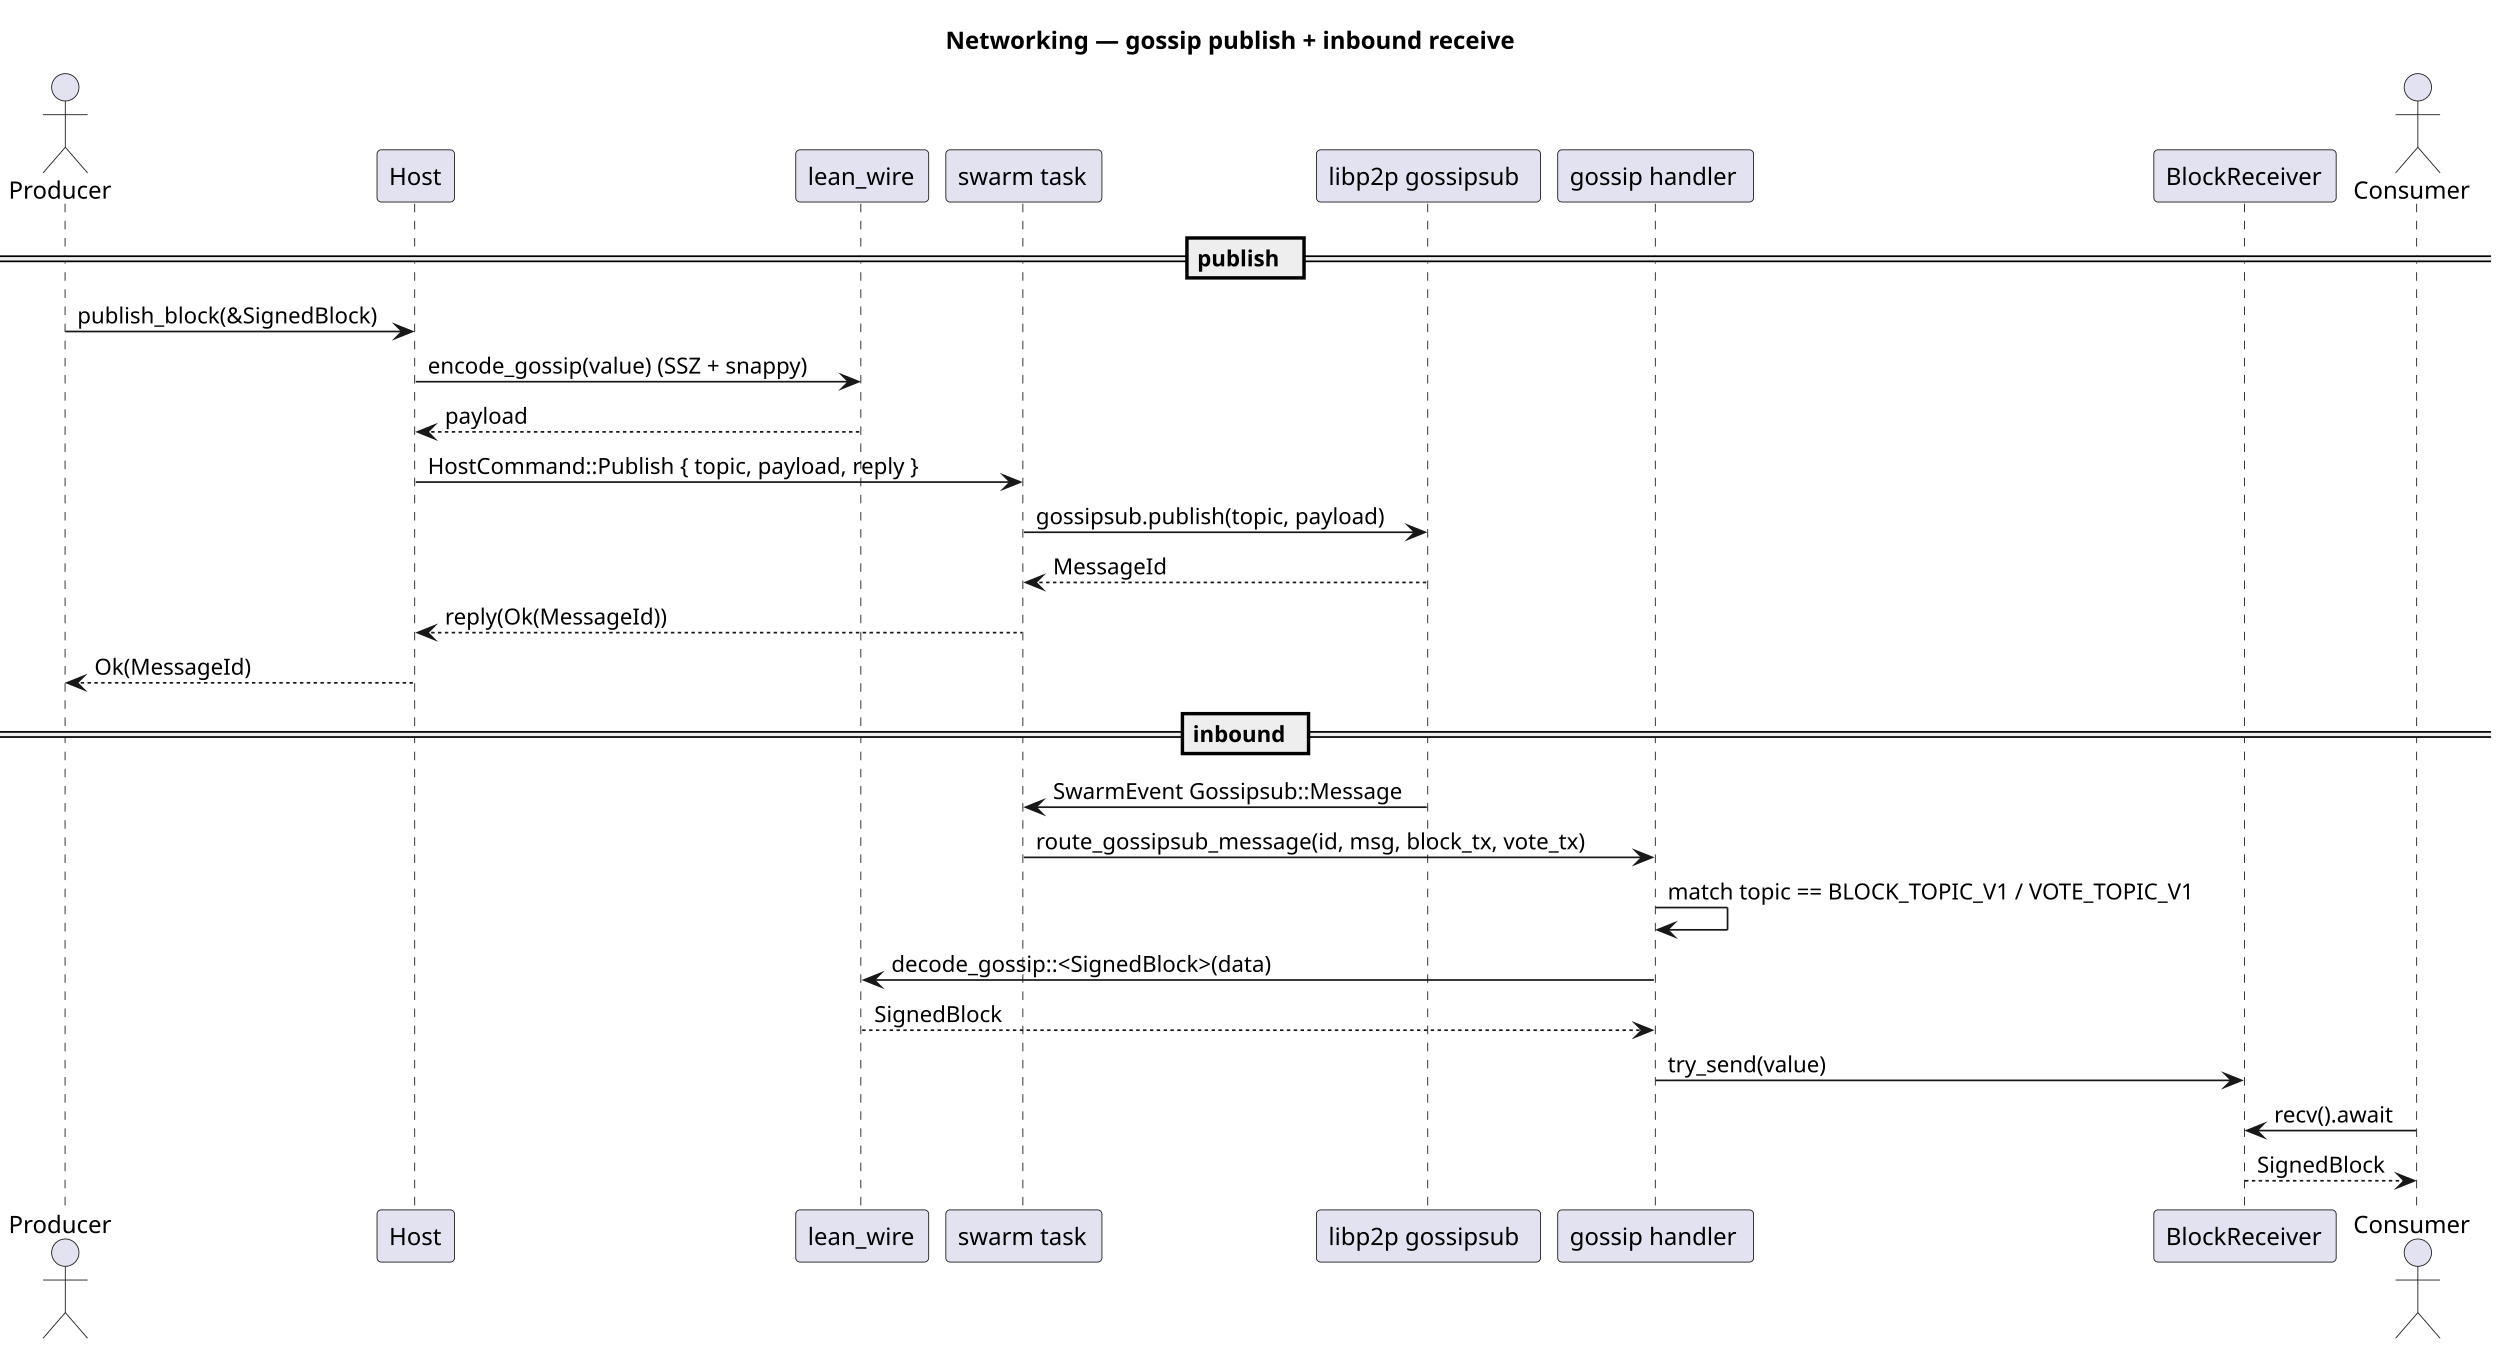
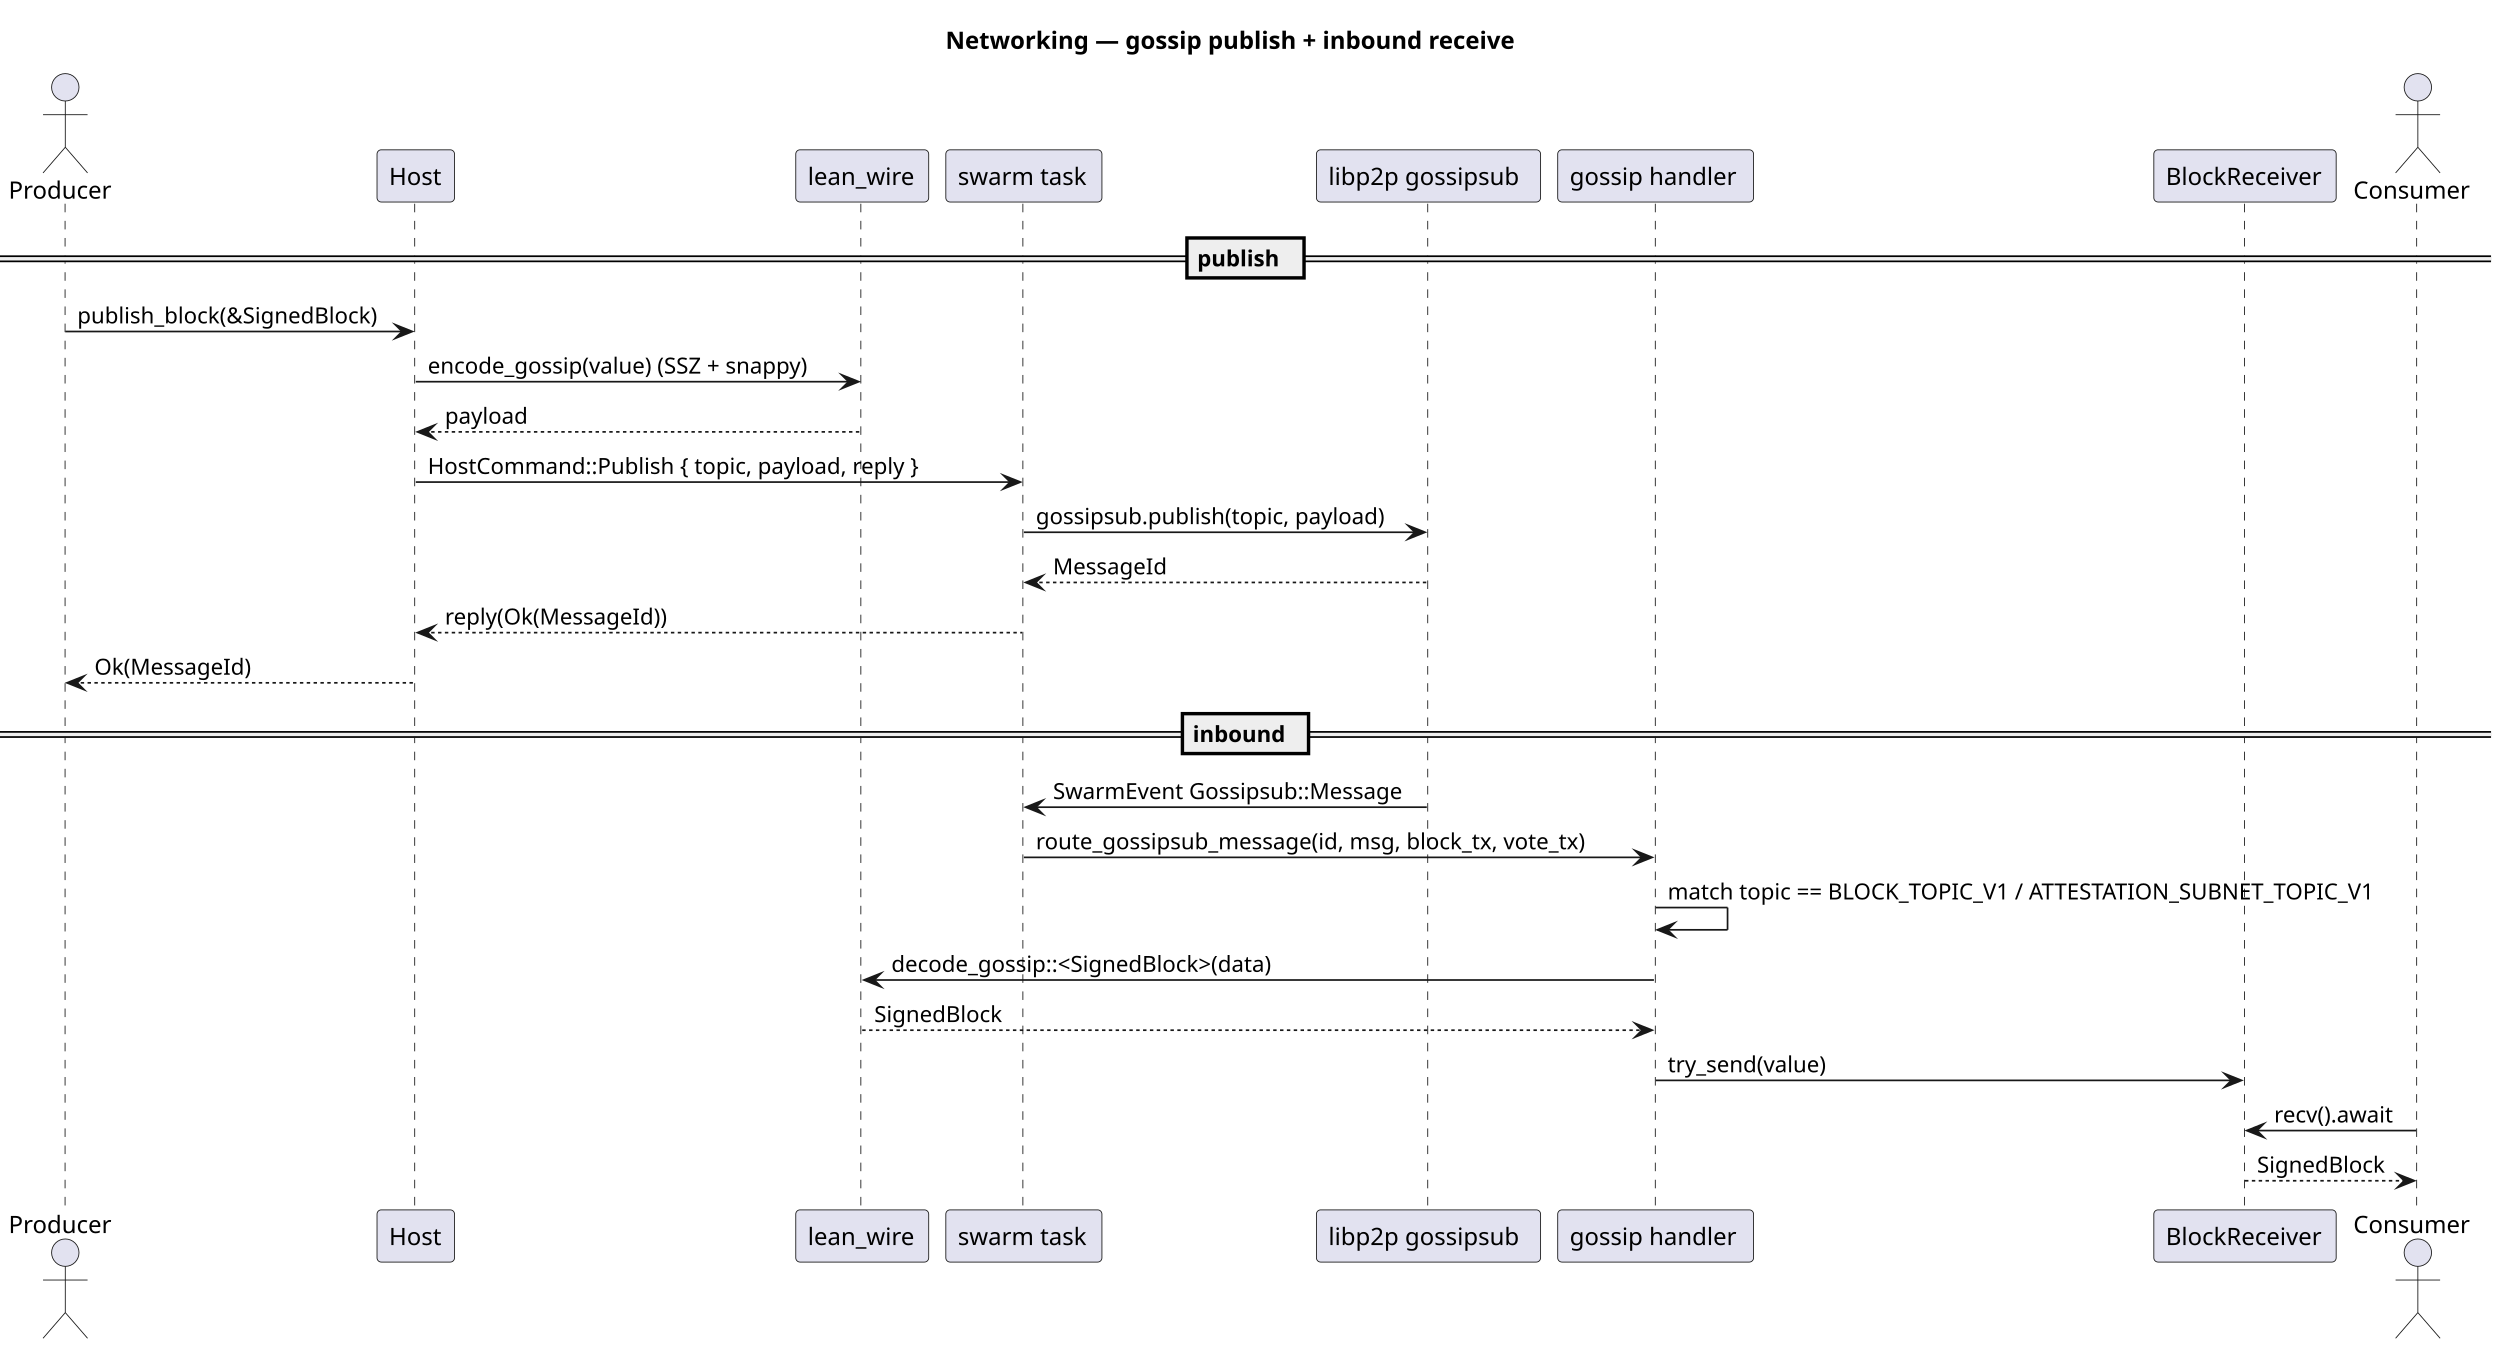
<svg xmlns="http://www.w3.org/2000/svg" contentStyleType="text/css" data-diagram-type="SEQUENCE" height="790px" preserveAspectRatio="none" style="width:1460px;height:790px;background:#FFFFFF;" version="1.1" viewBox="0 0 1460 790" width="1460px" zoomAndPan="magnify">
  <defs />
  <g>
    <g class="title" data-source-line="1">
      <text fill="#000000" font-family="sans-serif" font-size="14" font-weight="700" lengthAdjust="spacing" textLength="349.398" x="552.164" y="28.535">Networking — gossip publish + inbound receive</text>
    </g>
    <g class="participant-lifeline" data-entity-uid="part1" data-qualified-name="Producer" data-source-line="3" id="part1-lifeline">
      <g>
        <rect fill="#000000" fill-opacity="0" height="588.59" width="8" x="34.133" y="118.977" />
        <line style="stroke:#181818;stroke-width:0.5;stroke-dasharray:5,5;" x1="38" x2="38" y1="118.977" y2="707.566" />
      </g>
    </g>
    <g class="participant-lifeline" data-entity-uid="part2" data-qualified-name="Host" data-source-line="4" id="part2-lifeline">
      <g>
        <rect fill="#000000" fill-opacity="0" height="588.59" width="8" x="238.812" y="118.977" />
        <line style="stroke:#181818;stroke-width:0.5;stroke-dasharray:5,5;" x1="242.182" x2="242.182" y1="118.977" y2="707.566" />
      </g>
    </g>
    <g class="participant-lifeline" data-entity-uid="part3" data-qualified-name="Wire" data-source-line="5" id="part3-lifeline">
      <g>
        <rect fill="#000000" fill-opacity="0" height="588.59" width="8" x="499.542" y="118.977" />
        <line style="stroke:#181818;stroke-width:0.5;stroke-dasharray:5,5;" x1="502.728" x2="502.728" y1="118.977" y2="707.566" />
      </g>
    </g>
    <g class="participant-lifeline" data-entity-uid="part4" data-qualified-name="Swarm" data-source-line="6" id="part4-lifeline">
      <g>
        <rect fill="#000000" fill-opacity="0" height="588.59" width="8" x="593.942" y="118.977" />
        <line style="stroke:#181818;stroke-width:0.5;stroke-dasharray:5,5;" x1="597.356" x2="597.356" y1="118.977" y2="707.566" />
      </g>
    </g>
    <g class="participant-lifeline" data-entity-uid="part5" data-qualified-name="Gossip" data-source-line="7" id="part5-lifeline">
      <g>
        <rect fill="#000000" fill-opacity="0" height="588.59" width="8" x="830.246" y="118.977" />
        <line style="stroke:#181818;stroke-width:0.5;stroke-dasharray:5,5;" x1="833.792" x2="833.792" y1="118.977" y2="707.566" />
      </g>
    </g>
    <g class="participant-lifeline" data-entity-uid="part6" data-qualified-name="Handler" data-source-line="8" id="part6-lifeline">
      <g>
        <rect fill="#000000" fill-opacity="0" height="588.59" width="8" x="962.893" y="118.977" />
        <line style="stroke:#181818;stroke-width:0.5;stroke-dasharray:5,5;" x1="966.7" x2="966.7" y1="118.977" y2="707.566" />
      </g>
    </g>
    <g class="participant-lifeline" data-entity-uid="part7" data-qualified-name="Rx" data-source-line="9" id="part7-lifeline">
      <g>
        <rect fill="#000000" fill-opacity="0" height="588.59" width="8" x="1307.079" y="118.977" />
        <line style="stroke:#181818;stroke-width:0.5;stroke-dasharray:5,5;" x1="1310.83" x2="1310.83" y1="118.977" y2="707.566" />
      </g>
    </g>
    <g class="participant-lifeline" data-entity-uid="part8" data-qualified-name="Consumer" data-source-line="10" id="part8-lifeline">
      <g>
        <rect fill="#000000" fill-opacity="0" height="588.59" width="8" x="1408.026" y="118.977" />
        <line style="stroke:#181818;stroke-width:0.5;stroke-dasharray:5,5;" x1="1411.327" x2="1411.327" y1="118.977" y2="707.566" />
      </g>
    </g>
    <g class="participant participant-head" data-entity-uid="part1" data-qualified-name="Producer" data-source-line="3" id="part1-head">
      <text fill="#000000" font-family="sans-serif" font-size="14" lengthAdjust="spacing" textLength="60.266" x="5" y="116.023">Producer</text>
      <ellipse cx="38.133" cy="50.988" fill="#E2E2F0" rx="8" ry="8" style="stroke:#181818;stroke-width:0.5;" />
      <path d="M38.133,58.988 L38.133,85.988 M25.133,66.988 L51.133,66.988 M38.133,85.988 L25.133,100.988 M38.133,85.988 L51.133,100.988" fill="none" style="stroke:#181818;stroke-width:0.5;" />
    </g>
    <g class="participant participant-tail" data-entity-uid="part1" data-qualified-name="Producer" data-source-line="3" id="part1-tail">
      <text fill="#000000" font-family="sans-serif" font-size="14" lengthAdjust="spacing" textLength="60.266" x="5" y="720.102">Producer</text>
      <ellipse cx="38.133" cy="731.555" fill="#E2E2F0" rx="8" ry="8" style="stroke:#181818;stroke-width:0.5;" />
      <path d="M38.133,739.555 L38.133,766.555 M25.133,747.555 L51.133,747.555 M38.133,766.555 L25.133,781.555 M38.133,766.555 L51.133,781.555" fill="none" style="stroke:#181818;stroke-width:0.5;" />
    </g>
    <g class="participant participant-head" data-entity-uid="part2" data-qualified-name="Host" data-source-line="4" id="part2-head">
      <rect fill="#E2E2F0" height="30.488" rx="2.5" ry="2.5" style="stroke:#181818;stroke-width:0.5;" width="45.261" x="220.182" y="87.488" />
      <text fill="#000000" font-family="sans-serif" font-size="14" lengthAdjust="spacing" textLength="31.261" x="227.182" y="108.023">Host</text>
    </g>
    <g class="participant participant-tail" data-entity-uid="part2" data-qualified-name="Host" data-source-line="4" id="part2-tail">
      <rect fill="#E2E2F0" height="30.488" rx="2.5" ry="2.5" style="stroke:#181818;stroke-width:0.5;" width="45.261" x="220.182" y="706.566" />
      <text fill="#000000" font-family="sans-serif" font-size="14" lengthAdjust="spacing" textLength="31.261" x="227.182" y="727.102">Host</text>
    </g>
    <g class="participant participant-head" data-entity-uid="part3" data-qualified-name="Wire" data-source-line="5" id="part3-head">
      <rect fill="#E2E2F0" height="30.488" rx="2.5" ry="2.5" style="stroke:#181818;stroke-width:0.5;" width="77.629" x="464.728" y="87.488" />
      <text fill="#000000" font-family="sans-serif" font-size="14" lengthAdjust="spacing" textLength="63.629" x="471.728" y="108.023">lean_wire</text>
    </g>
    <g class="participant participant-tail" data-entity-uid="part3" data-qualified-name="Wire" data-source-line="5" id="part3-tail">
      <rect fill="#E2E2F0" height="30.488" rx="2.5" ry="2.5" style="stroke:#181818;stroke-width:0.5;" width="77.629" x="464.728" y="706.566" />
      <text fill="#000000" font-family="sans-serif" font-size="14" lengthAdjust="spacing" textLength="63.629" x="471.728" y="727.102">lean_wire</text>
    </g>
    <g class="participant participant-head" data-entity-uid="part4" data-qualified-name="Swarm" data-source-line="6" id="part4-head">
      <rect fill="#E2E2F0" height="30.488" rx="2.5" ry="2.5" style="stroke:#181818;stroke-width:0.5;" width="91.171" x="552.356" y="87.488" />
      <text fill="#000000" font-family="sans-serif" font-size="14" lengthAdjust="spacing" textLength="77.171" x="559.356" y="108.023">swarm task</text>
    </g>
    <g class="participant participant-tail" data-entity-uid="part4" data-qualified-name="Swarm" data-source-line="6" id="part4-tail">
      <rect fill="#E2E2F0" height="30.488" rx="2.5" ry="2.5" style="stroke:#181818;stroke-width:0.5;" width="91.171" x="552.356" y="706.566" />
      <text fill="#000000" font-family="sans-serif" font-size="14" lengthAdjust="spacing" textLength="77.171" x="559.356" y="727.102">swarm task</text>
    </g>
    <g class="participant participant-head" data-entity-uid="part5" data-qualified-name="Gossip" data-source-line="7" id="part5-head">
      <rect fill="#E2E2F0" height="30.488" rx="2.5" ry="2.5" style="stroke:#181818;stroke-width:0.5;" width="130.908" x="768.792" y="87.488" />
      <text fill="#000000" font-family="sans-serif" font-size="14" lengthAdjust="spacing" textLength="116.908" x="775.792" y="108.023">libp2p gossipsub</text>
    </g>
    <g class="participant participant-tail" data-entity-uid="part5" data-qualified-name="Gossip" data-source-line="7" id="part5-tail">
      <rect fill="#E2E2F0" height="30.488" rx="2.5" ry="2.5" style="stroke:#181818;stroke-width:0.5;" width="130.908" x="768.792" y="706.566" />
      <text fill="#000000" font-family="sans-serif" font-size="14" lengthAdjust="spacing" textLength="116.908" x="775.792" y="727.102">libp2p gossipsub</text>
    </g>
    <g class="participant participant-head" data-entity-uid="part6" data-qualified-name="Handler" data-source-line="8" id="part6-head">
      <rect fill="#E2E2F0" height="30.488" rx="2.5" ry="2.5" style="stroke:#181818;stroke-width:0.5;" width="114.386" x="909.7" y="87.488" />
      <text fill="#000000" font-family="sans-serif" font-size="14" lengthAdjust="spacing" textLength="100.386" x="916.7" y="108.023">gossip handler</text>
    </g>
    <g class="participant participant-tail" data-entity-uid="part6" data-qualified-name="Handler" data-source-line="8" id="part6-tail">
      <rect fill="#E2E2F0" height="30.488" rx="2.5" ry="2.5" style="stroke:#181818;stroke-width:0.5;" width="114.386" x="909.7" y="706.566" />
      <text fill="#000000" font-family="sans-serif" font-size="14" lengthAdjust="spacing" textLength="100.386" x="916.7" y="727.102">gossip handler</text>
    </g>
    <g class="participant participant-head" data-entity-uid="part7" data-qualified-name="Rx" data-source-line="9" id="part7-head">
      <rect fill="#E2E2F0" height="30.488" rx="2.5" ry="2.5" style="stroke:#181818;stroke-width:0.5;" width="106.497" x="1257.83" y="87.488" />
      <text fill="#000000" font-family="sans-serif" font-size="14" lengthAdjust="spacing" textLength="92.497" x="1264.83" y="108.023">BlockReceiver</text>
    </g>
    <g class="participant participant-tail" data-entity-uid="part7" data-qualified-name="Rx" data-source-line="9" id="part7-tail">
      <rect fill="#E2E2F0" height="30.488" rx="2.5" ry="2.5" style="stroke:#181818;stroke-width:0.5;" width="106.497" x="1257.83" y="706.566" />
      <text fill="#000000" font-family="sans-serif" font-size="14" lengthAdjust="spacing" textLength="92.497" x="1264.83" y="727.102">BlockReceiver</text>
    </g>
    <g class="participant participant-head" data-entity-uid="part8" data-qualified-name="Consumer" data-source-line="10" id="part8-head">
      <text fill="#000000" font-family="sans-serif" font-size="14" lengthAdjust="spacing" textLength="69.398" x="1374.327" y="116.023">Consumer</text>
      <ellipse cx="1412.026" cy="50.988" fill="#E2E2F0" rx="8" ry="8" style="stroke:#181818;stroke-width:0.5;" />
      <path d="M1412.026,58.988 L1412.026,85.988 M1399.026,66.988 L1425.026,66.988 M1412.026,85.988 L1399.026,100.988 M1412.026,85.988 L1425.026,100.988" fill="none" style="stroke:#181818;stroke-width:0.5;" />
    </g>
    <g class="participant participant-tail" data-entity-uid="part8" data-qualified-name="Consumer" data-source-line="10" id="part8-tail">
      <text fill="#000000" font-family="sans-serif" font-size="14" lengthAdjust="spacing" textLength="69.398" x="1374.327" y="720.102">Consumer</text>
      <ellipse cx="1412.026" cy="731.555" fill="#E2E2F0" rx="8" ry="8" style="stroke:#181818;stroke-width:0.5;" />
      <path d="M1412.026,739.555 L1412.026,766.555 M1399.026,747.555 L1425.026,747.555 M1412.026,766.555 L1399.026,781.555 M1412.026,766.555 L1425.026,781.555" fill="none" style="stroke:#181818;stroke-width:0.5;" />
    </g>
    <rect fill="#EEEEEE" height="3" style="stroke:#EEEEEE;stroke-width:1;" width="1454.726" x="0" y="149.632" />
    <line style="stroke:#000000;stroke-width:1;" x1="0" x2="1454.726" y1="149.632" y2="149.632" />
    <line style="stroke:#000000;stroke-width:1;" x1="0" x2="1454.726" y1="152.632" y2="152.632" />
    <rect fill="#EEEEEE" height="23.311" style="stroke:#000000;stroke-width:2;" width="68.393" x="693.166" y="138.977" />
    <text fill="#000000" font-family="sans-serif" font-size="13" font-weight="700" lengthAdjust="spacing" textLength="50.108" x="699.166" y="155.545">publish</text>
    <g class="message" data-entity-1="part1" data-entity-2="part2" data-source-line="13" id="msg1">
      <polygon fill="#181818" points="230.812,189.598,240.812,193.598,230.812,197.598,234.812,193.598" style="stroke:#181818;stroke-width:1;stroke-linejoin:miter;stroke-miterlimit:10;" />
      <line style="stroke:#181818;stroke-width:1;" x1="38.133" x2="236.812" y1="193.598" y2="193.598" />
      <text fill="#000000" font-family="sans-serif" font-size="13" lengthAdjust="spacing" textLength="180.68" x="45.133" y="188.856">publish_block(&amp;SignedBlock)</text>
    </g>
    <g class="message" data-entity-1="part2" data-entity-2="part3" data-source-line="14" id="msg2">
      <polygon fill="#181818" points="491.542,218.908,501.542,222.908,491.542,226.908,495.542,222.908" style="stroke:#181818;stroke-width:1;stroke-linejoin:miter;stroke-miterlimit:10;" />
      <line style="stroke:#181818;stroke-width:1;" x1="242.812" x2="497.542" y1="222.908" y2="222.908" />
      <text fill="#000000" font-family="sans-serif" font-size="13" lengthAdjust="spacing" textLength="236.73" x="249.812" y="218.166">encode_gossip(value)  (SSZ + snappy)</text>
    </g>
    <g class="message" data-entity-1="part3" data-entity-2="part2" data-source-line="15" id="msg3">
      <polygon fill="#181818" points="253.812,248.219,243.812,252.219,253.812,256.219,249.812,252.219" style="stroke:#181818;stroke-width:1;stroke-linejoin:miter;stroke-miterlimit:10;" />
      <line style="stroke:#181818;stroke-width:1;stroke-dasharray:2,2;" x1="247.812" x2="502.542" y1="252.219" y2="252.219" />
      <text fill="#000000" font-family="sans-serif" font-size="13" lengthAdjust="spacing" textLength="49.258" x="259.812" y="247.477">payload</text>
    </g>
    <g class="message" data-entity-1="part2" data-entity-2="part4" data-source-line="16" id="msg4">
      <polygon fill="#181818" points="585.942,277.529,595.942,281.529,585.942,285.529,589.942,281.529" style="stroke:#181818;stroke-width:1;stroke-linejoin:miter;stroke-miterlimit:10;" />
      <line style="stroke:#181818;stroke-width:1;" x1="242.812" x2="591.942" y1="281.529" y2="281.529" />
      <text fill="#000000" font-family="sans-serif" font-size="13" lengthAdjust="spacing" textLength="296.829" x="249.812" y="276.787">HostCommand::Publish { topic, payload, reply }</text>
    </g>
    <g class="message" data-entity-1="part4" data-entity-2="part5" data-source-line="17" id="msg5">
      <polygon fill="#181818" points="822.246,306.84,832.246,310.84,822.246,314.84,826.246,310.84" style="stroke:#181818;stroke-width:1;stroke-linejoin:miter;stroke-miterlimit:10;" />
      <line style="stroke:#181818;stroke-width:1;" x1="597.942" x2="828.246" y1="310.84" y2="310.84" />
      <text fill="#000000" font-family="sans-serif" font-size="13" lengthAdjust="spacing" textLength="212.304" x="604.942" y="306.098">gossipsub.publish(topic, payload)</text>
    </g>
    <g class="message" data-entity-1="part5" data-entity-2="part4" data-source-line="18" id="msg6">
      <polygon fill="#181818" points="608.942,336.15,598.942,340.15,608.942,344.15,604.942,340.15" style="stroke:#181818;stroke-width:1;stroke-linejoin:miter;stroke-miterlimit:10;" />
      <line style="stroke:#181818;stroke-width:1;stroke-dasharray:2,2;" x1="602.942" x2="833.246" y1="340.15" y2="340.15" />
      <text fill="#000000" font-family="sans-serif" font-size="13" lengthAdjust="spacing" textLength="66.149" x="614.942" y="335.408">MessageId</text>
    </g>
    <g class="message" data-entity-1="part4" data-entity-2="part2" data-source-line="19" id="msg7">
      <polygon fill="#181818" points="253.812,365.461,243.812,369.461,253.812,373.461,249.812,369.461" style="stroke:#181818;stroke-width:1;stroke-linejoin:miter;stroke-miterlimit:10;" />
      <line style="stroke:#181818;stroke-width:1;stroke-dasharray:2,2;" x1="247.812" x2="596.942" y1="369.461" y2="369.461" />
      <text fill="#000000" font-family="sans-serif" font-size="13" lengthAdjust="spacing" textLength="132.05" x="259.812" y="364.719">reply(Ok(MessageId))</text>
    </g>
    <g class="message" data-entity-1="part2" data-entity-2="part1" data-source-line="20" id="msg8">
      <polygon fill="#181818" points="49.133,394.772,39.133,398.772,49.133,402.772,45.133,398.772" style="stroke:#181818;stroke-width:1;stroke-linejoin:miter;stroke-miterlimit:10;" />
      <line style="stroke:#181818;stroke-width:1;stroke-dasharray:2,2;" x1="43.133" x2="241.812" y1="398.772" y2="398.772" />
      <text fill="#000000" font-family="sans-serif" font-size="13" lengthAdjust="spacing" textLength="92.301" x="55.133" y="394.029">Ok(MessageId)</text>
    </g>
    <rect fill="#EEEEEE" height="3" style="stroke:#EEEEEE;stroke-width:1;" width="1454.726" x="0" y="427.427" />
    <line style="stroke:#000000;stroke-width:1;" x1="0" x2="1454.726" y1="427.427" y2="427.427" />
    <line style="stroke:#000000;stroke-width:1;" x1="0" x2="1454.726" y1="430.427" y2="430.427" />
    <rect fill="#EEEEEE" height="23.311" style="stroke:#000000;stroke-width:2;" width="73.655" x="690.535" y="416.772" />
    <text fill="#000000" font-family="sans-serif" font-size="13" font-weight="700" lengthAdjust="spacing" textLength="55.371" x="696.535" y="433.34">inbound</text>
    <g class="message" data-entity-1="part5" data-entity-2="part4" data-source-line="23" id="msg9">
      <polygon fill="#181818" points="608.942,467.393,598.942,471.393,608.942,475.393,604.942,471.393" style="stroke:#181818;stroke-width:1;stroke-linejoin:miter;stroke-miterlimit:10;" />
      <line style="stroke:#181818;stroke-width:1;" x1="602.942" x2="833.246" y1="471.393" y2="471.393" />
      <text fill="#000000" font-family="sans-serif" font-size="13" lengthAdjust="spacing" textLength="207.613" x="614.942" y="466.65">SwarmEvent Gossipsub::Message</text>
    </g>
    <g class="message" data-entity-1="part4" data-entity-2="part6" data-source-line="24" id="msg10">
      <polygon fill="#181818" points="954.893,496.703,964.893,500.703,954.893,504.703,958.893,500.703" style="stroke:#181818;stroke-width:1;stroke-linejoin:miter;stroke-miterlimit:10;" />
      <line style="stroke:#181818;stroke-width:1;" x1="597.942" x2="960.893" y1="500.703" y2="500.703" />
      <text fill="#000000" font-family="sans-serif" font-size="13" lengthAdjust="spacing" textLength="337.416" x="604.942" y="495.961">route_gossipsub_message(id, msg, block_tx, vote_tx)</text>
    </g>
    <g class="message" data-entity-1="part6" data-entity-2="part6" data-source-line="25" id="msg11">
      <line style="stroke:#181818;stroke-width:1;" x1="966.893" x2="1008.893" y1="530.014" y2="530.014" />
      <line style="stroke:#181818;stroke-width:1;" x1="1008.893" x2="1008.893" y1="530.014" y2="543.014" />
      <line style="stroke:#181818;stroke-width:1;" x1="967.893" x2="1008.893" y1="543.014" y2="543.014" />
      <polygon fill="#181818" points="977.893,539.014,967.893,543.014,977.893,547.014,973.893,543.014" style="stroke:#181818;stroke-width:1;stroke-linejoin:miter;stroke-miterlimit:10;" />
-       <text fill="#000000" font-family="sans-serif" font-size="13" lengthAdjust="spacing" textLength="330.186" x="973.893" y="525.271">match topic == BLOCK_TOPIC_V1 / VOTE_TOPIC_V1</text>
+       <text fill="#000000" font-family="sans-serif" font-size="13" lengthAdjust="spacing" textLength="330.186" x="973.893" y="525.271">match topic == BLOCK_TOPIC_V1 / ATTESTATION_SUBNET_TOPIC_V1</text>
    </g>
    <g class="message" data-entity-1="part6" data-entity-2="part3" data-source-line="26" id="msg12">
      <polygon fill="#181818" points="514.542,568.324,504.542,572.324,514.542,576.324,510.542,572.324" style="stroke:#181818;stroke-width:1;stroke-linejoin:miter;stroke-miterlimit:10;" />
      <line style="stroke:#181818;stroke-width:1;" x1="508.542" x2="965.893" y1="572.324" y2="572.324" />
      <text fill="#000000" font-family="sans-serif" font-size="13" lengthAdjust="spacing" textLength="233.867" x="520.542" y="567.582">decode_gossip::&lt;SignedBlock&gt;(data)</text>
    </g>
    <g class="message" data-entity-1="part3" data-entity-2="part6" data-source-line="27" id="msg13">
      <polygon fill="#181818" points="954.893,597.635,964.893,601.635,954.893,605.635,958.893,601.635" style="stroke:#181818;stroke-width:1;stroke-linejoin:miter;stroke-miterlimit:10;" />
      <line style="stroke:#181818;stroke-width:1;stroke-dasharray:2,2;" x1="503.542" x2="960.893" y1="601.635" y2="601.635" />
      <text fill="#000000" font-family="sans-serif" font-size="13" lengthAdjust="spacing" textLength="75.835" x="510.542" y="596.893">SignedBlock</text>
    </g>
    <g class="message" data-entity-1="part6" data-entity-2="part7" data-source-line="28" id="msg14">
      <polygon fill="#181818" points="1299.079,626.945,1309.079,630.945,1299.079,634.945,1303.079,630.945" style="stroke:#181818;stroke-width:1;stroke-linejoin:miter;stroke-miterlimit:10;" />
      <line style="stroke:#181818;stroke-width:1;" x1="966.893" x2="1305.079" y1="630.945" y2="630.945" />
      <text fill="#000000" font-family="sans-serif" font-size="13" lengthAdjust="spacing" textLength="95.024" x="973.893" y="626.203">try_send(value)</text>
    </g>
    <g class="message" data-entity-1="part8" data-entity-2="part7" data-source-line="29" id="msg15">
      <polygon fill="#181818" points="1322.079,656.256,1312.079,660.256,1322.079,664.256,1318.079,660.256" style="stroke:#181818;stroke-width:1;stroke-linejoin:miter;stroke-miterlimit:10;" />
      <line style="stroke:#181818;stroke-width:1;" x1="1316.079" x2="1411.026" y1="660.256" y2="660.256" />
      <text fill="#000000" font-family="sans-serif" font-size="13" lengthAdjust="spacing" textLength="71.513" x="1328.079" y="655.514">recv().await</text>
    </g>
    <g class="message" data-entity-1="part7" data-entity-2="part8" data-source-line="30" id="msg16">
      <polygon fill="#181818" points="1400.026,685.566,1410.026,689.566,1400.026,693.566,1404.026,689.566" style="stroke:#181818;stroke-width:1;stroke-linejoin:miter;stroke-miterlimit:10;" />
      <line style="stroke:#181818;stroke-width:1;stroke-dasharray:2,2;" x1="1311.079" x2="1406.026" y1="689.566" y2="689.566" />
      <text fill="#000000" font-family="sans-serif" font-size="13" lengthAdjust="spacing" textLength="75.835" x="1318.079" y="684.824">SignedBlock</text>
    </g>
  </g>
</svg>
